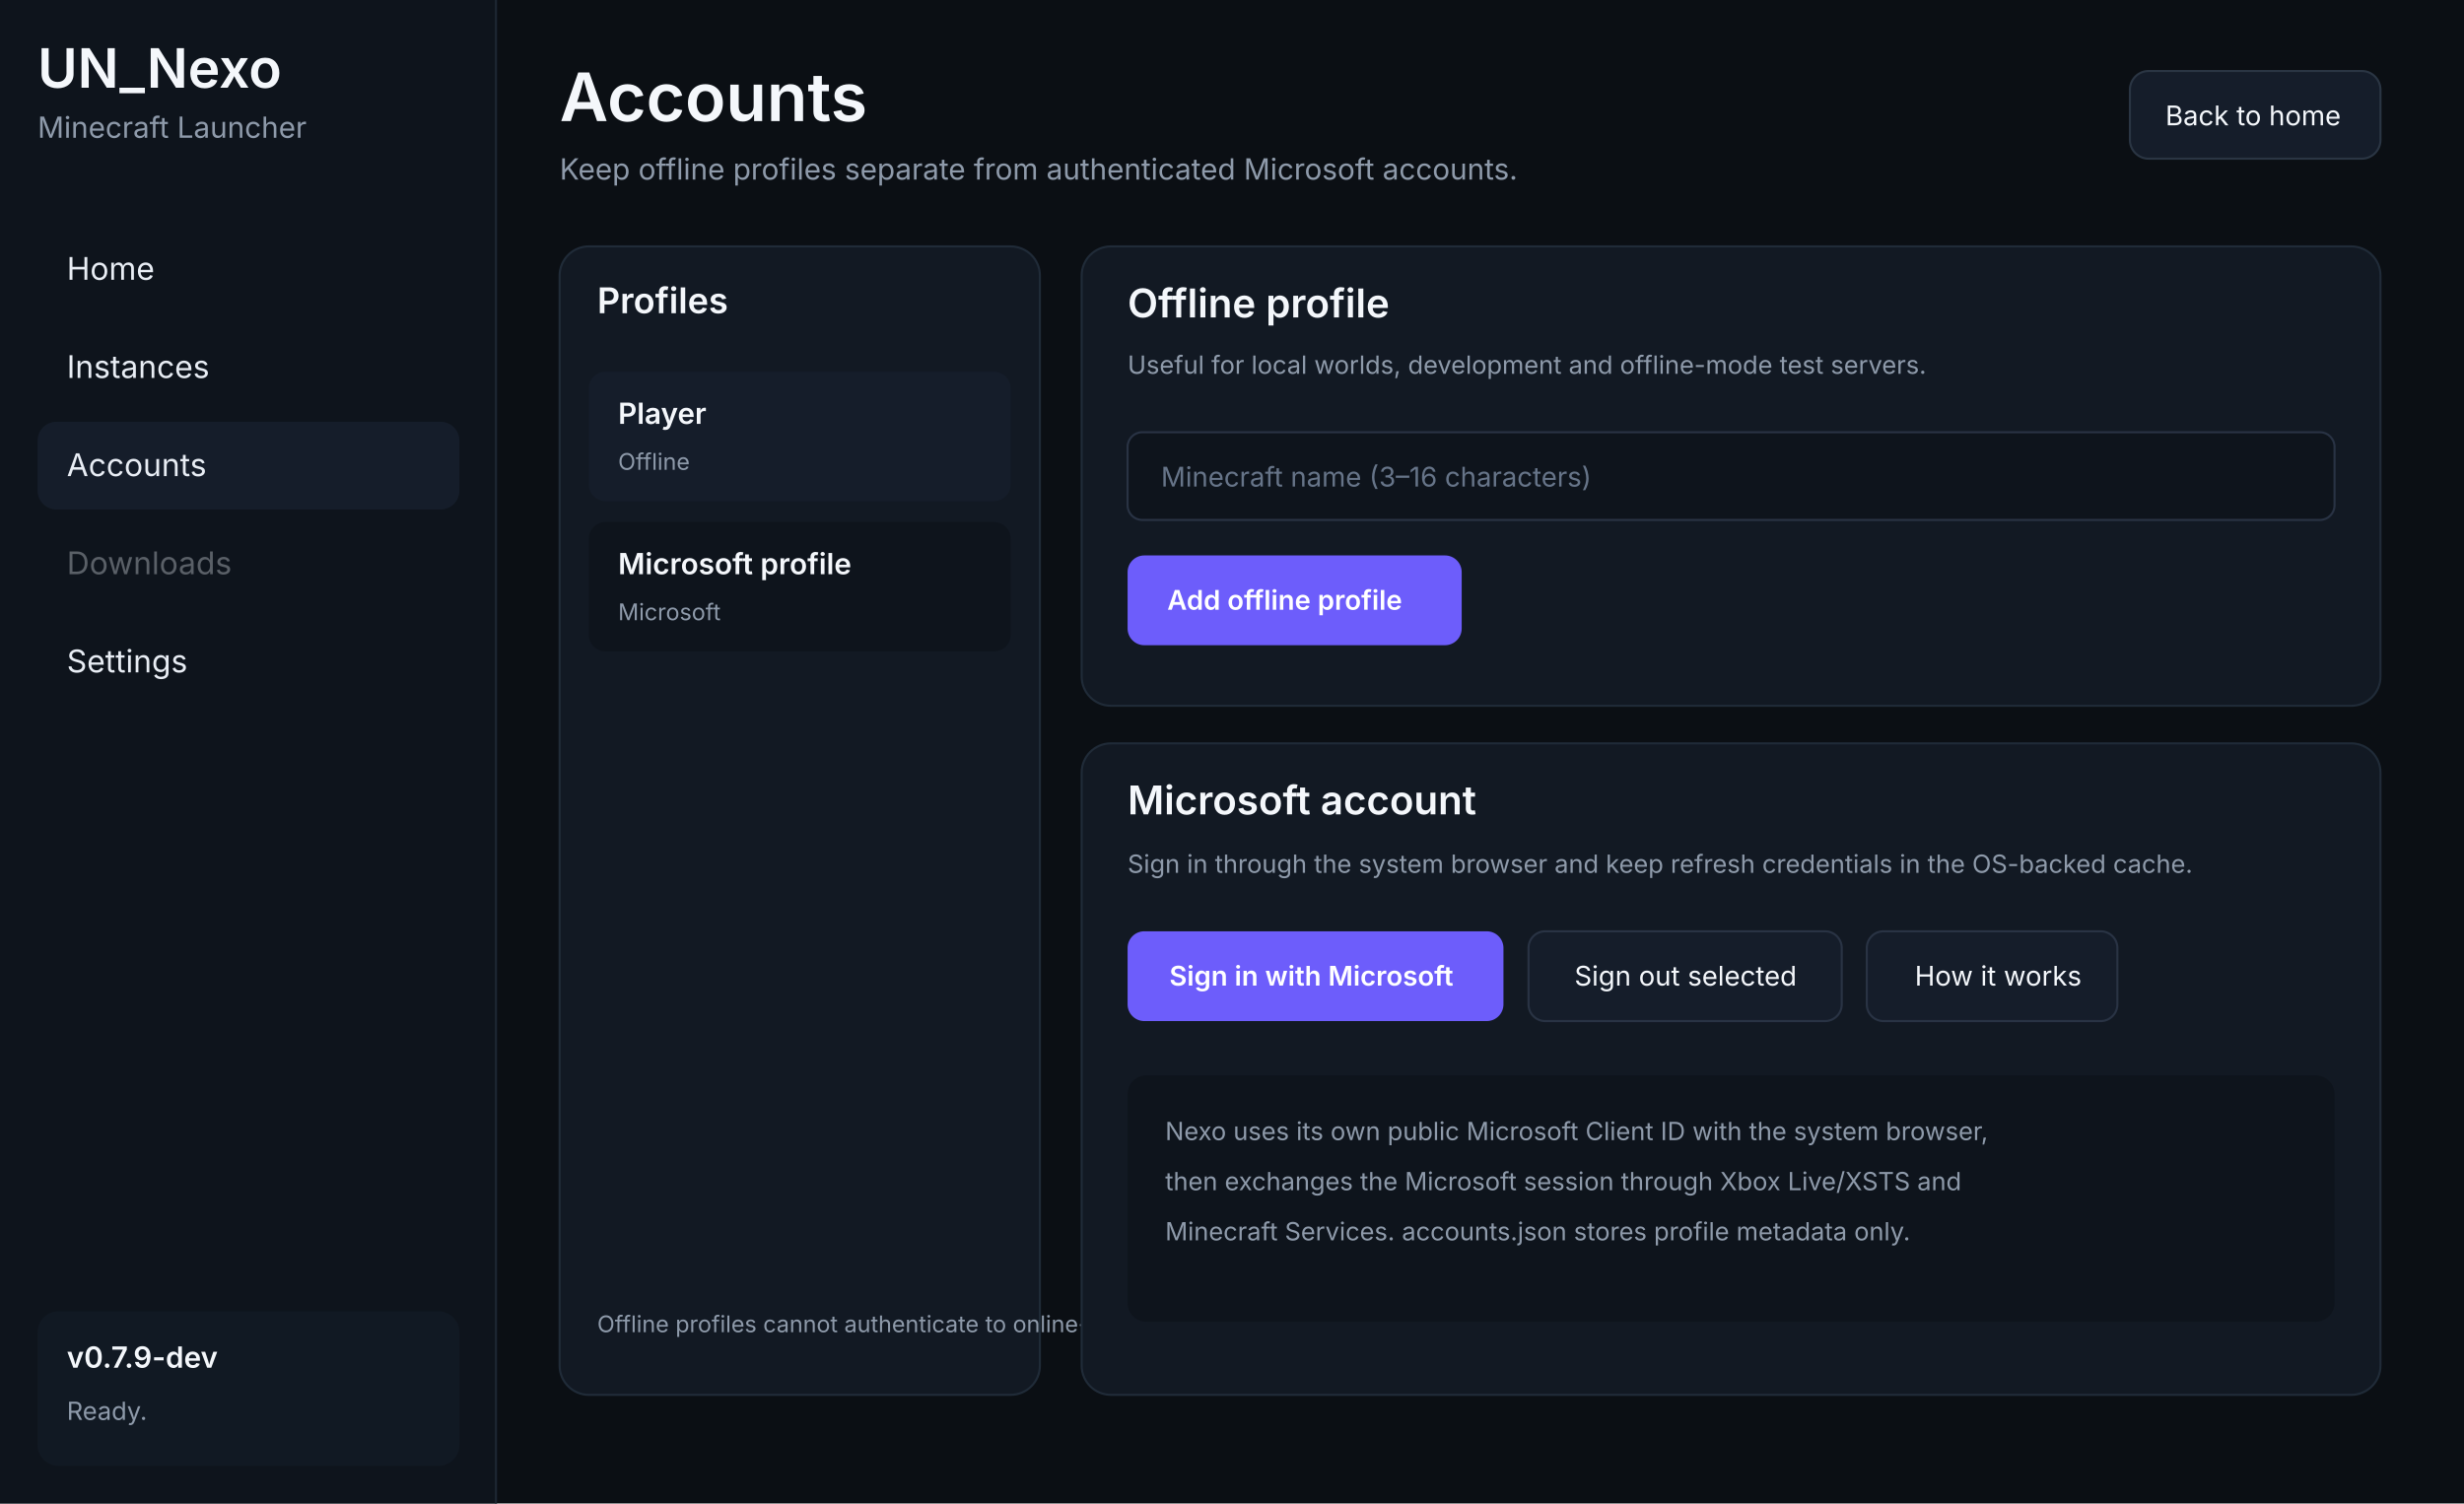
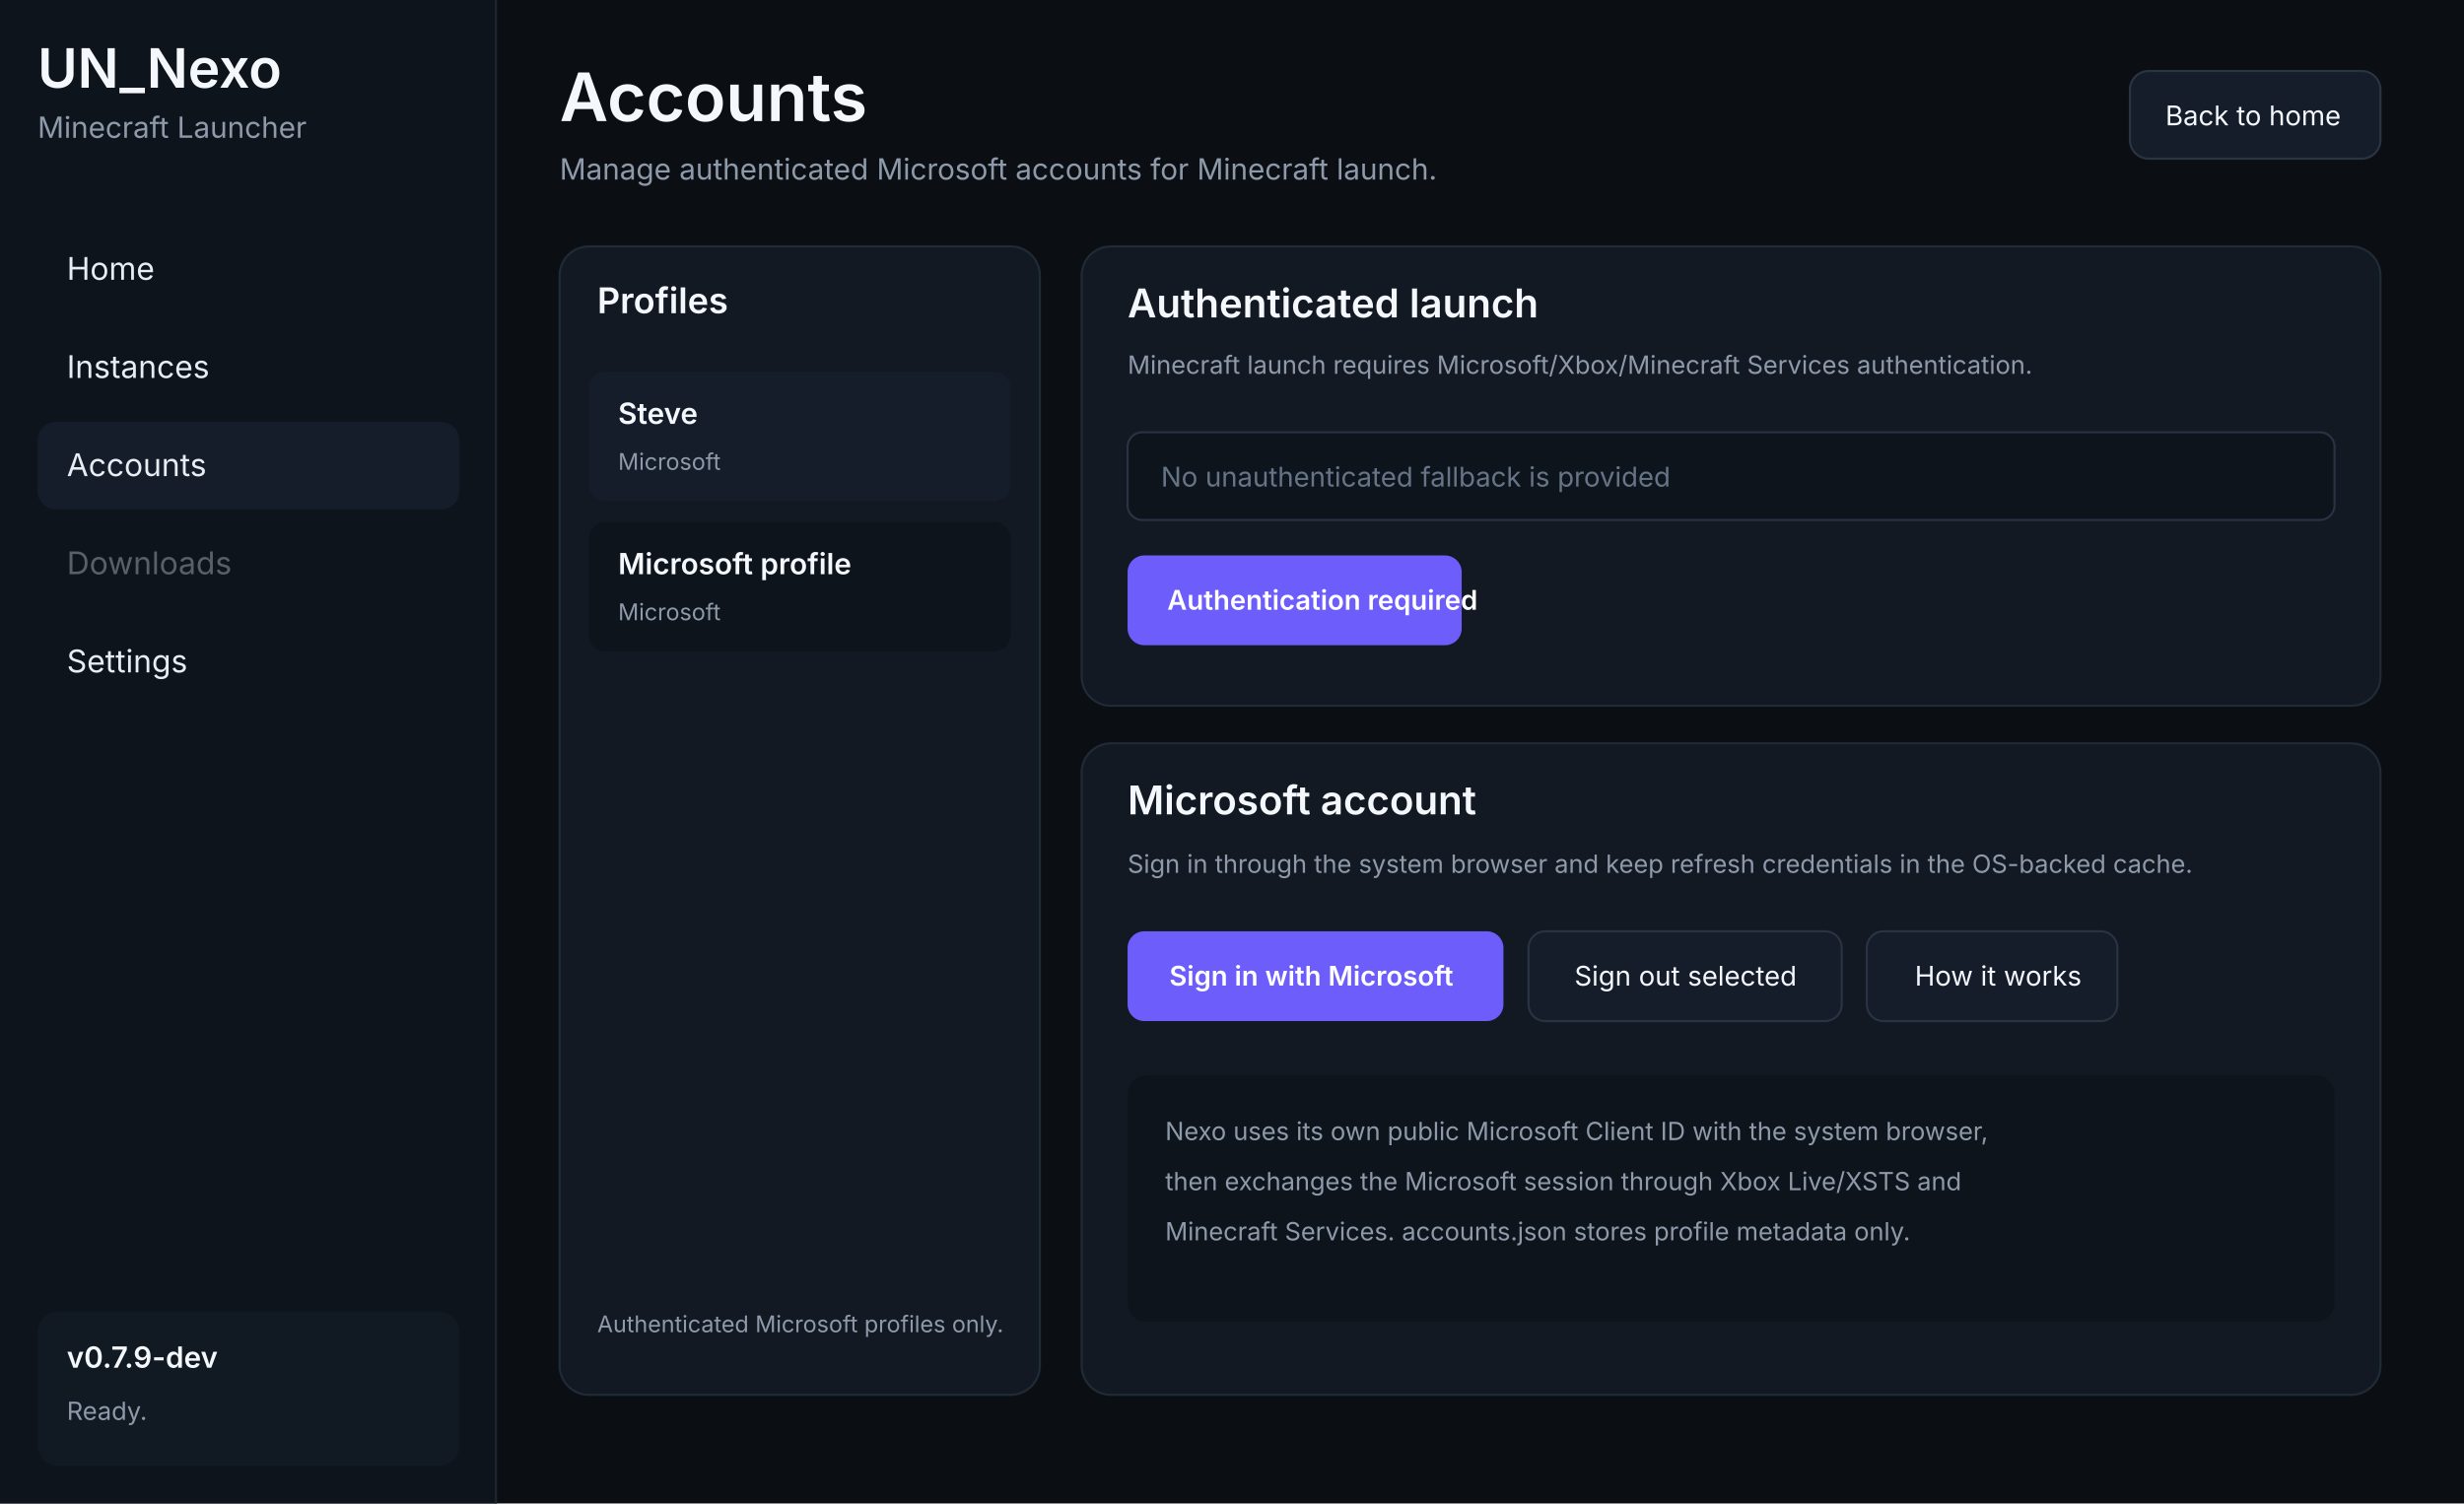
<svg xmlns="http://www.w3.org/2000/svg" width="1180" height="720" viewBox="0 0 1180 720">
  <rect width="1180" height="720" fill="#0B0F14" />
  <rect width="238" height="720" fill="#0E141C" />
  <rect x="237" width="1" height="720" fill="#1D2732" />
  <g font-family="Inter,Segoe UI,sans-serif">
    <text x="18" y="42" fill="#F4F7FB" font-size="26" font-weight="600">UN_Nexo</text>
    <text x="18" y="66" fill="#8E9AAA" font-size="14">Minecraft Launcher</text>
    <rect x="18" y="202" width="202" height="42" rx="9" fill="#151D2A" />
    <g fill="#E8EDF4" font-size="15">
      <text x="32" y="134">Home</text>
      <text x="32" y="181">Instances</text>
      <text x="32" y="228">Accounts</text>
      <text x="32" y="275" opacity=".35">Downloads</text>
      <text x="32" y="322">Settings</text>
    </g>
    <rect x="18" y="628" width="202" height="74" rx="10" fill="#111923" />
    <text x="32" y="655" fill="#F4F7FB" font-size="14" font-weight="600">v0.7.9-dev</text>
    <text x="32" y="680" fill="#8E9AAA" font-size="12">Ready.</text>
  </g>
  <g font-family="Inter,Segoe UI,sans-serif">
    <text x="268" y="58" fill="#F4F7FB" font-size="32" font-weight="600">Accounts</text>
-     <text x="268" y="86" fill="#8E9AAA" font-size="14">Keep offline profiles separate from authenticated Microsoft accounts.</text>
+     <text x="268" y="86" fill="#8E9AAA" font-size="14">Manage authenticated Microsoft accounts for Minecraft launch.</text>
    <rect x="1020" y="34" width="120" height="42" rx="9" fill="#151D2A" stroke="#2A3543" />
    <text x="1037" y="60" fill="#F4F7FB" font-size="13">Back to home</text>
    <rect x="268" y="118" width="230" height="550" rx="14" fill="#121923" stroke="#202B38" />
    <text x="286" y="150" fill="#F4F7FB" font-size="17" font-weight="600">Profiles</text>
    <rect x="282" y="178" width="202" height="62" rx="8" fill="#151D2A" />
-     <text x="296" y="203" fill="#F4F7FB" font-size="14" font-weight="600">Player</text>
-     <text x="296" y="225" fill="#8E9AAA" font-size="11">Offline</text>
+     <text x="296" y="203" fill="#F4F7FB" font-size="14" font-weight="600">Steve</text>
+     <text x="296" y="225" fill="#8E9AAA" font-size="11">Microsoft</text>
    <rect x="282" y="250" width="202" height="62" rx="8" fill="#0E141C" />
    <text x="296" y="275" fill="#F4F7FB" font-size="14" font-weight="600">Microsoft profile</text>
    <text x="296" y="297" fill="#8E9AAA" font-size="11">Microsoft</text>
-     <text x="286" y="638" fill="#8E9AAA" font-size="11">Offline profiles cannot authenticate to online-mode servers.</text>
+     <text x="286" y="638" fill="#8E9AAA" font-size="11">Authenticated Microsoft profiles only.</text>
    <rect x="518" y="118" width="622" height="220" rx="14" fill="#121923" stroke="#202B38" />
-     <text x="540" y="152" fill="#F4F7FB" font-size="19" font-weight="600">Offline profile</text>
-     <text x="540" y="179" fill="#8E9AAA" font-size="12">Useful for local worlds, development and offline-mode test servers.</text>
+     <text x="540" y="152" fill="#F4F7FB" font-size="19" font-weight="600">Authenticated launch</text>
+     <text x="540" y="179" fill="#8E9AAA" font-size="12">Minecraft launch requires Microsoft/Xbox/Minecraft Services authentication.</text>
    <rect x="540" y="207" width="578" height="42" rx="7" fill="#0E141C" stroke="#293344" />
-     <text x="556" y="233" fill="#667488" font-size="13">Minecraft name (3–16 characters)</text>
+     <text x="556" y="233" fill="#667488" font-size="13">No unauthenticated fallback is provided</text>
    <rect x="540" y="266" width="160" height="43" rx="8" fill="#6D5DFB" />
-     <text x="559" y="292" fill="#fff" font-size="13" font-weight="600">Add offline profile</text>
+     <text x="559" y="292" fill="#fff" font-size="13" font-weight="600">Authentication required</text>
    <rect x="518" y="356" width="622" height="312" rx="14" fill="#121923" stroke="#202B38" />
    <text x="540" y="390" fill="#F4F7FB" font-size="19" font-weight="600">Microsoft account</text>
    <text x="540" y="418" fill="#8E9AAA" font-size="12">Sign in through the system browser and keep refresh credentials in the OS-backed cache.</text>
    <rect x="540" y="446" width="180" height="43" rx="8" fill="#6D5DFB" />
    <text x="560" y="472" fill="#fff" font-size="13" font-weight="600">Sign in with Microsoft</text>
    <rect x="732" y="446" width="150" height="43" rx="8" fill="#151D2A" stroke="#293344" />
    <text x="754" y="472" fill="#F4F7FB" font-size="13">Sign out selected</text>
    <rect x="894" y="446" width="120" height="43" rx="8" fill="#151D2A" stroke="#293344" />
    <text x="917" y="472" fill="#F4F7FB" font-size="13">How it works</text>
    <rect x="540" y="515" width="578" height="118" rx="9" fill="#0E141C" />
    <text x="558" y="546" fill="#8E9AAA" font-size="12">Nexo uses its own public Microsoft Client ID with the system browser,</text>
    <text x="558" y="570" fill="#8E9AAA" font-size="12">then exchanges the Microsoft session through Xbox Live/XSTS and</text>
    <text x="558" y="594" fill="#8E9AAA" font-size="12">Minecraft Services. accounts.json stores profile metadata only.</text>
  </g>
</svg>
